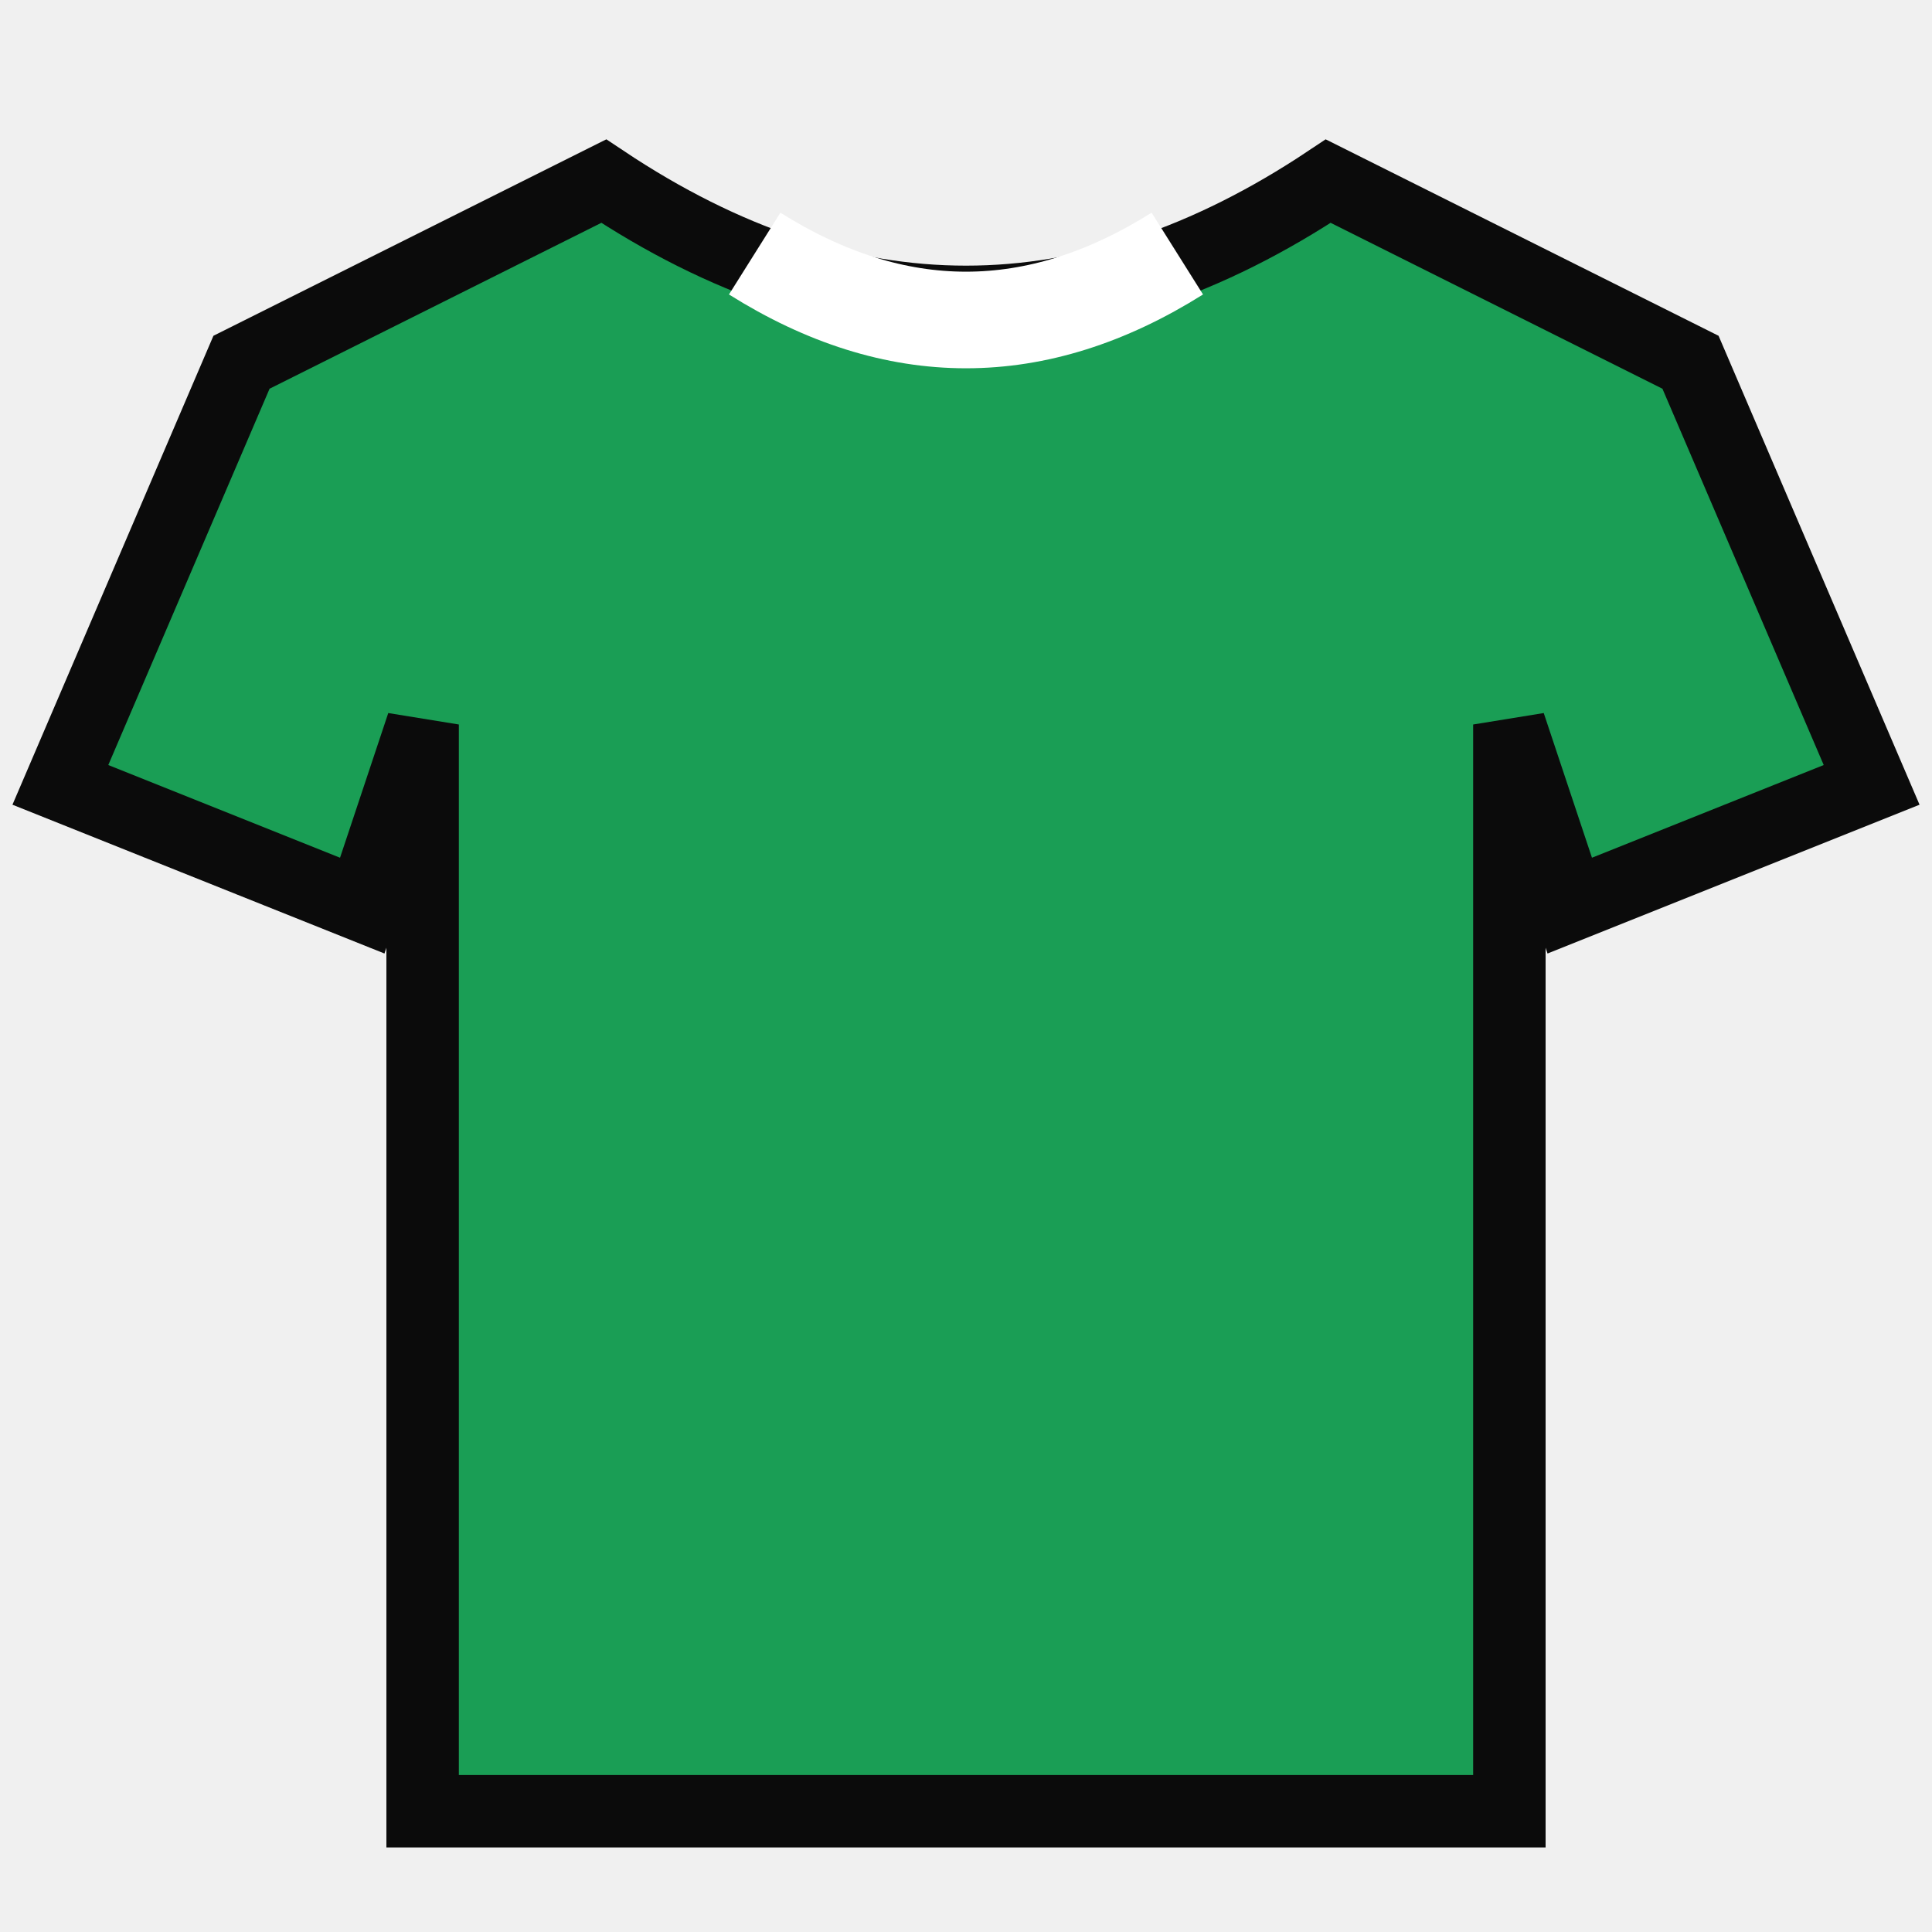
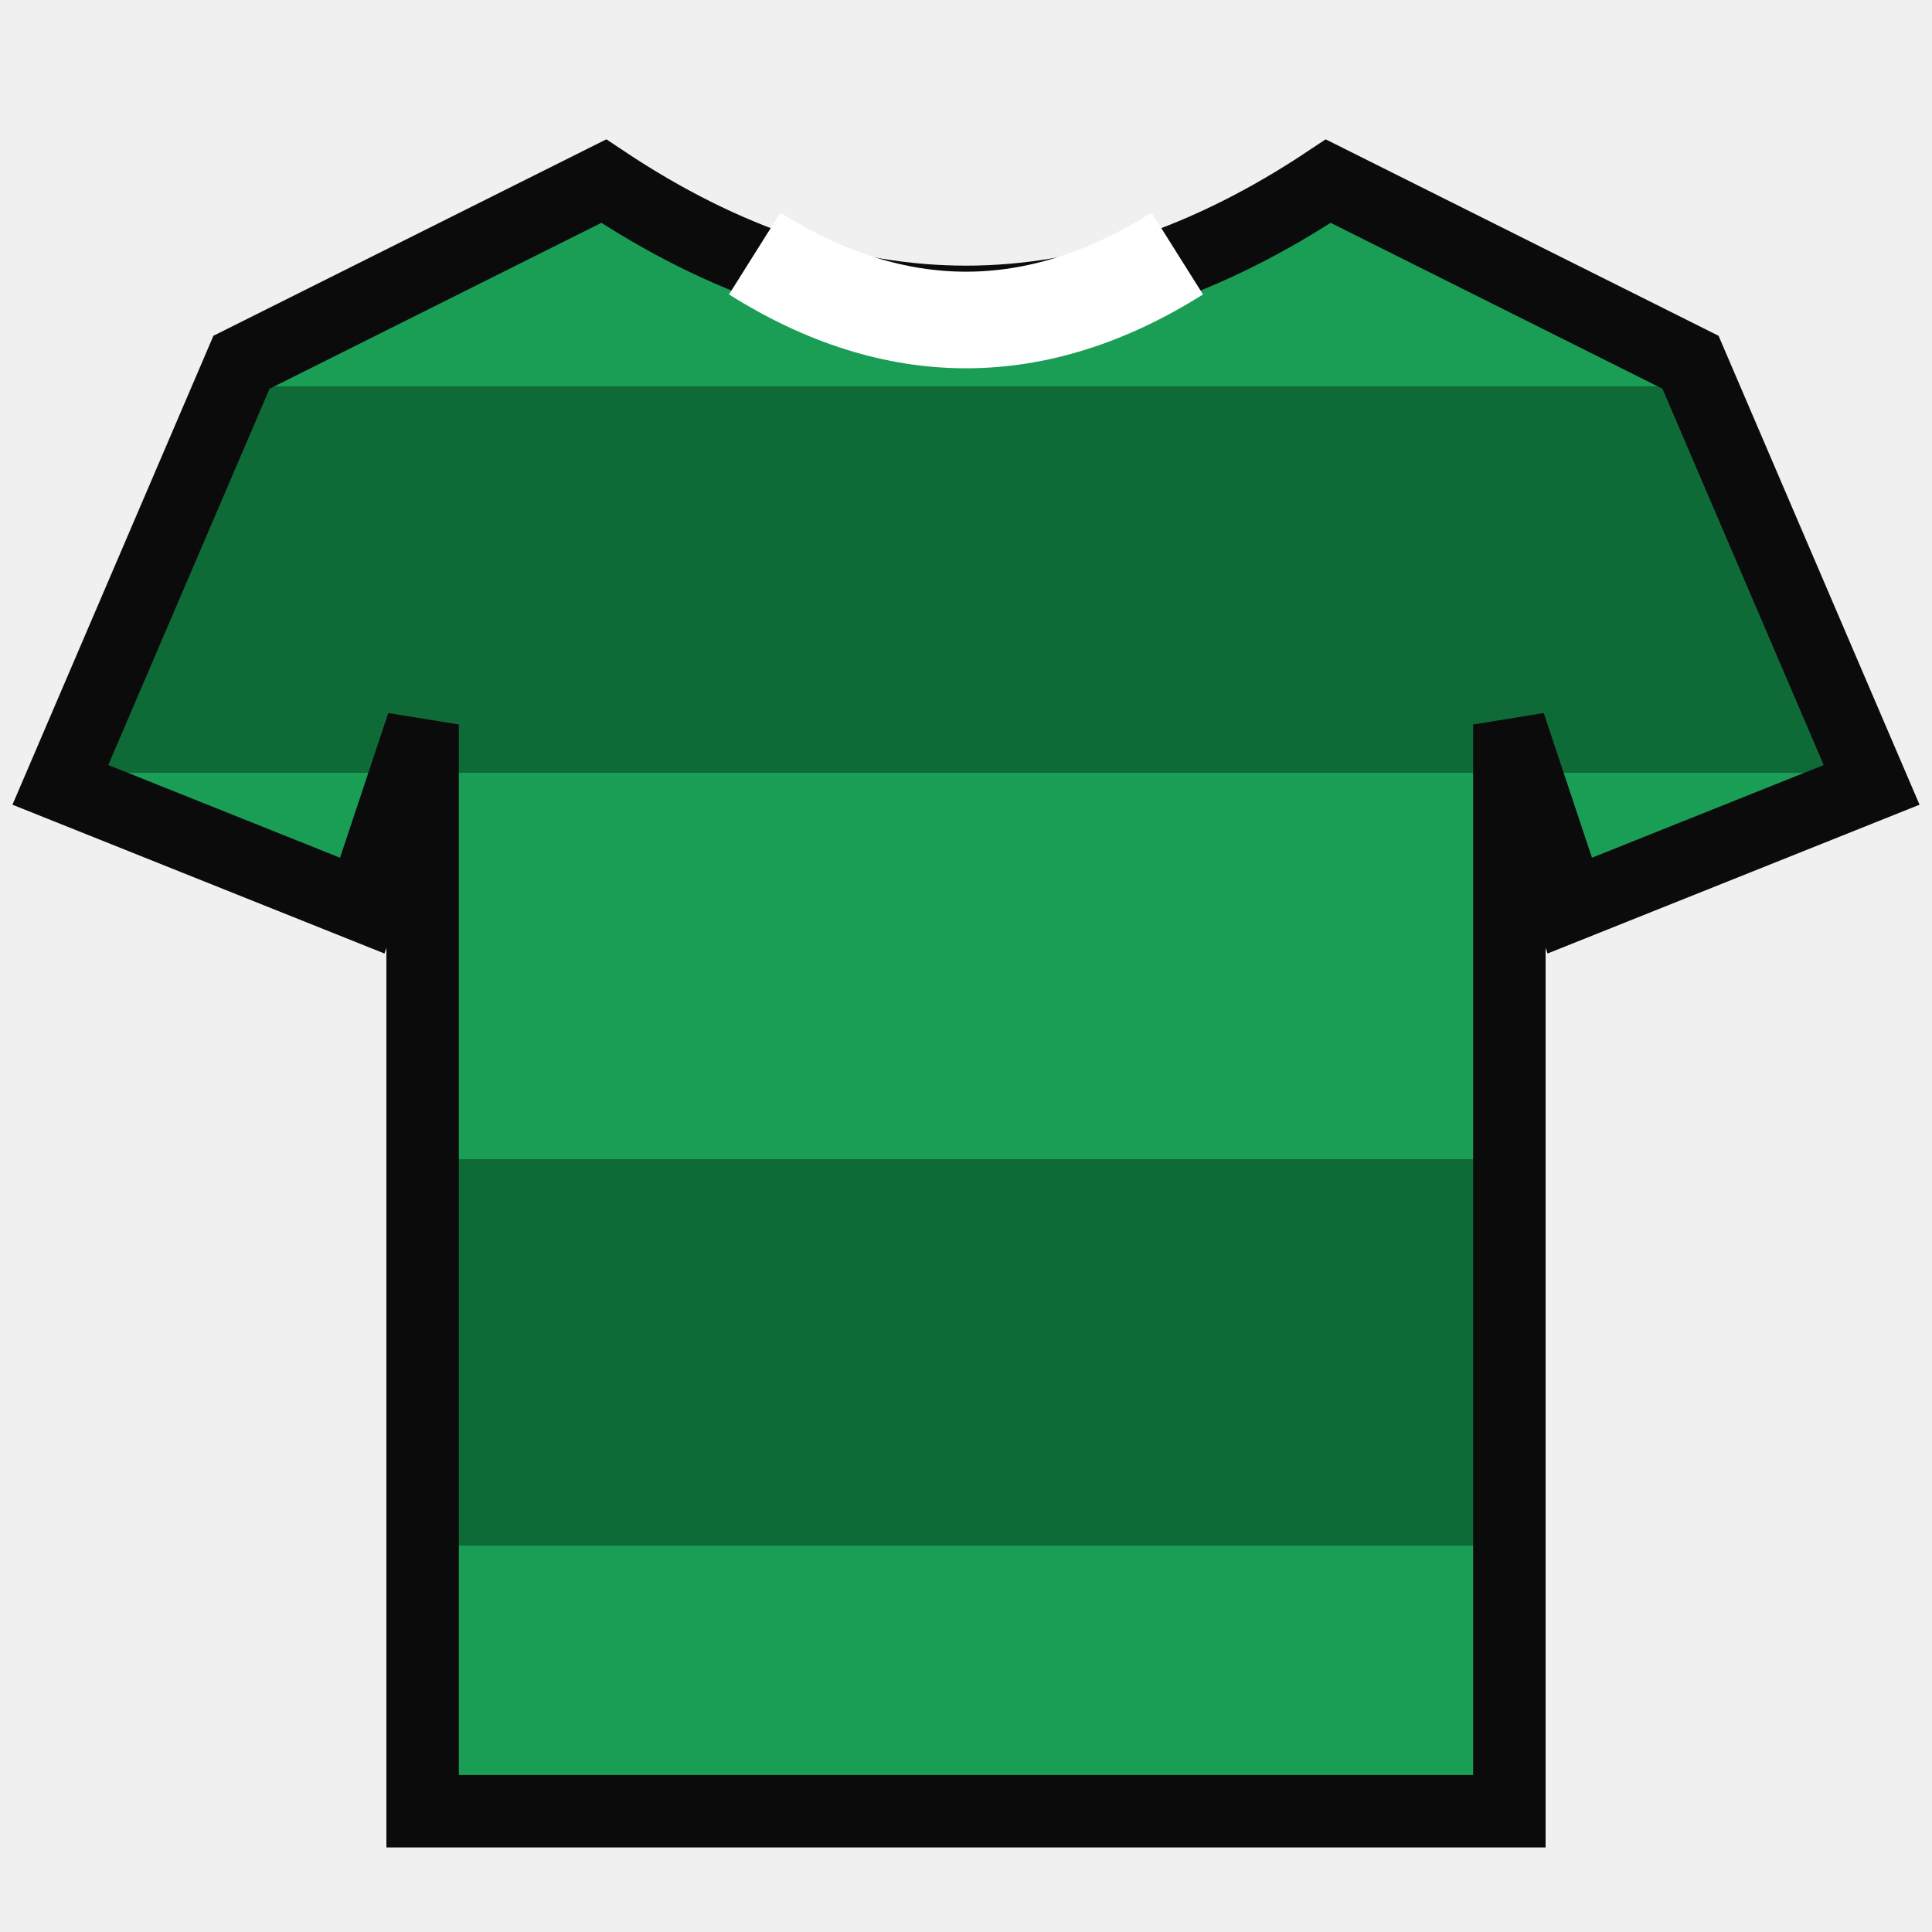
<svg xmlns="http://www.w3.org/2000/svg" viewBox="0 0 32 32">
  <defs>
    <clipPath id="s">
      <path d="M10 3 L4 6 L1 13 L6 15 L7 12 L7 30 L25 30 L25 12 L26 15 L31 13 L28 6 L22 3 Q16 7 10 3 Z" />
    </clipPath>
  </defs>
  <g clip-path="url(#s)">
-     <rect x="0" y="0" width="32" height="32" fill="#1A9E55" />
-     <rect x="0" y="0" width="32" height="32" fill="#1A9E55" />
+     <rect x="0" y="0" width="32" height="32" fill="#0E6B38" />
+     <rect x="0" y="0.00" width="32" height="6.40" fill="#1A9E55" />
+     <rect x="0" y="12.80" width="32" height="6.40" fill="#1A9E55" />
+     <rect x="0" y="25.60" width="32" height="6.40" fill="#1A9E55" />
  </g>
  <path d="M10 3 L4 6 L1 13 L6 15 L7 12 L7 30 L25 30 L25 12 L26 15 L31 13 L28 6 L22 3 Q16 7 10 3 Z" fill="none" stroke="#0B0B0B" stroke-width="1.2" />
  <path d="M12.5 4.2 Q16 6.4 19.5 4.2" fill="none" stroke="#FFFFFF" stroke-width="1.6" />
</svg>
